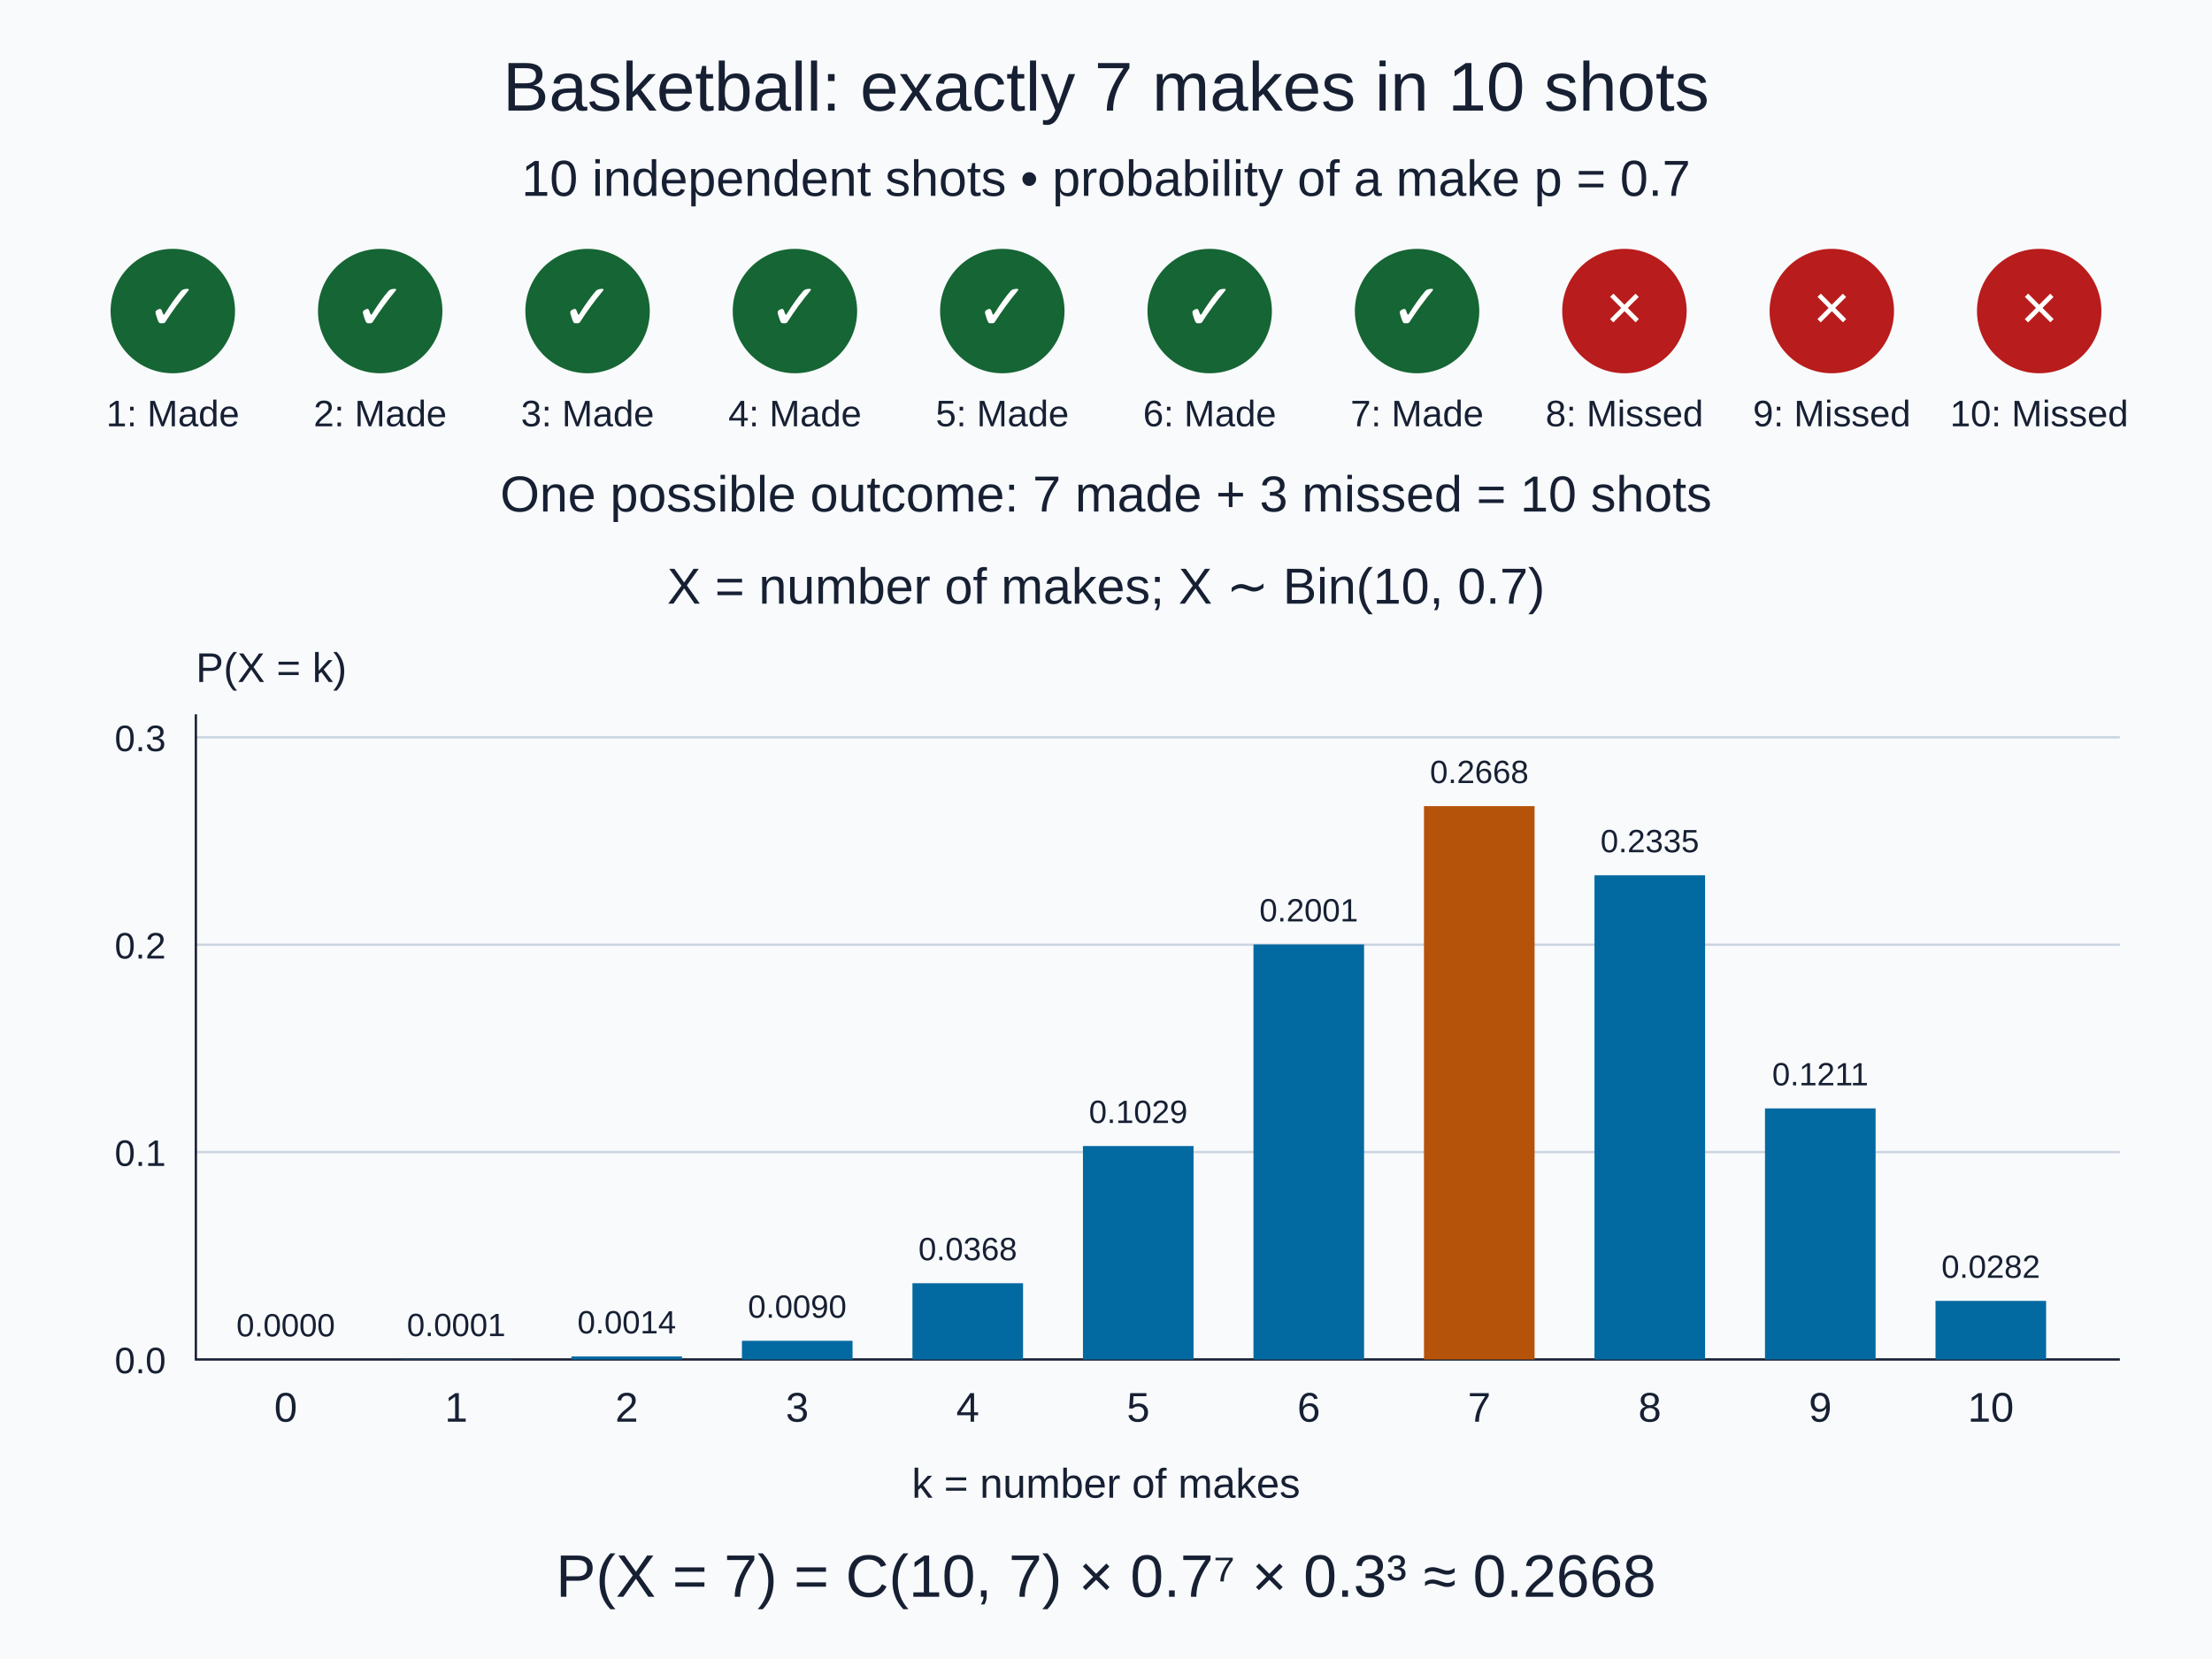
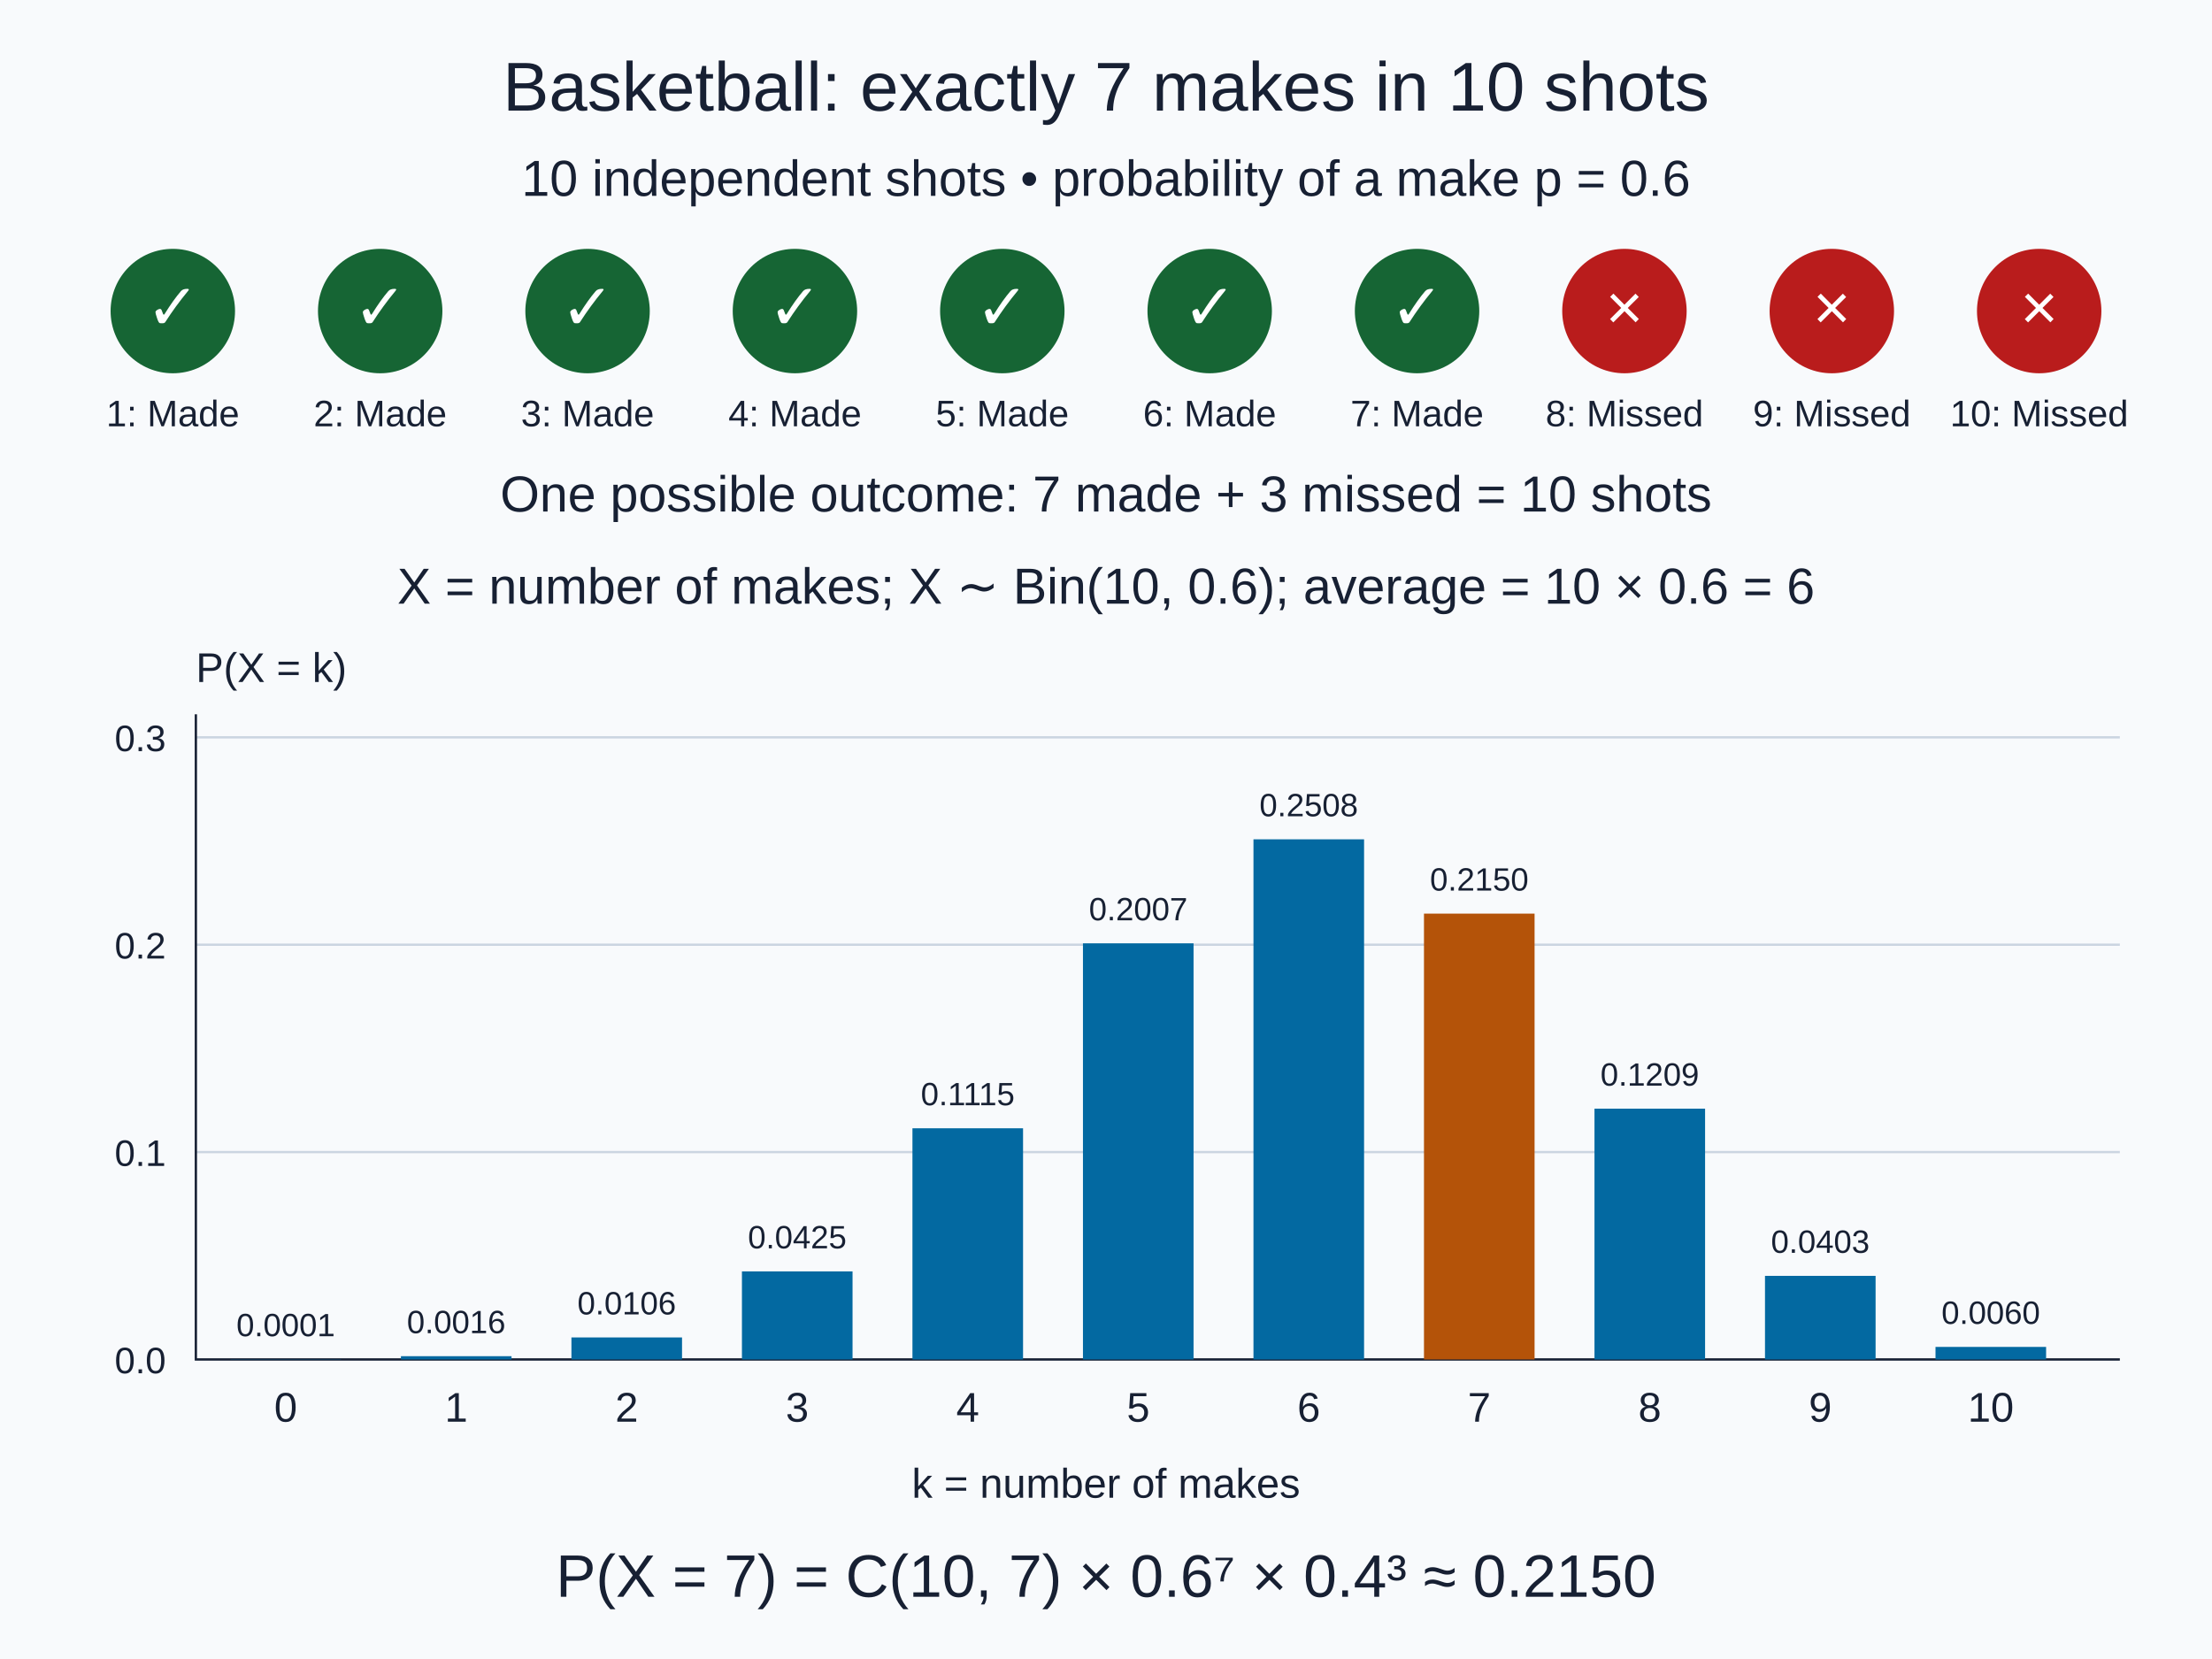
<svg xmlns="http://www.w3.org/2000/svg" width="960" height="720" viewBox="0 0 960 720" role="img" aria-labelledby="title desc">
  <rect width="960" height="720" fill="#f8fafc" />
  <g font-family="Arial, sans-serif" fill="#172033">
    <text x="480" y="48" font-size="30" text-anchor="middle">Basketball: exactly 7 makes in 10 shots</text>
-     <text x="480" y="85" font-size="22" text-anchor="middle">10 independent shots • probability of a make p = 0.7</text>
+     <text x="480" y="85" font-size="22" text-anchor="middle">10 independent shots • probability of a make p = 0.6</text>
    <g data-shot="1" data-result="Made">
      <circle cx="75" cy="135" r="27" fill="#166534" />
      <text x="75" y="143" font-size="28" text-anchor="middle" fill="white">✓</text>
      <text x="75" y="185" font-size="16" text-anchor="middle">1: Made</text>
    </g>
    <g data-shot="2" data-result="Made">
      <circle cx="165" cy="135" r="27" fill="#166534" />
      <text x="165" y="143" font-size="28" text-anchor="middle" fill="white">✓</text>
      <text x="165" y="185" font-size="16" text-anchor="middle">2: Made</text>
    </g>
    <g data-shot="3" data-result="Made">
      <circle cx="255" cy="135" r="27" fill="#166534" />
      <text x="255" y="143" font-size="28" text-anchor="middle" fill="white">✓</text>
      <text x="255" y="185" font-size="16" text-anchor="middle">3: Made</text>
    </g>
    <g data-shot="4" data-result="Made">
      <circle cx="345" cy="135" r="27" fill="#166534" />
      <text x="345" y="143" font-size="28" text-anchor="middle" fill="white">✓</text>
      <text x="345" y="185" font-size="16" text-anchor="middle">4: Made</text>
    </g>
    <g data-shot="5" data-result="Made">
      <circle cx="435" cy="135" r="27" fill="#166534" />
      <text x="435" y="143" font-size="28" text-anchor="middle" fill="white">✓</text>
      <text x="435" y="185" font-size="16" text-anchor="middle">5: Made</text>
    </g>
    <g data-shot="6" data-result="Made">
      <circle cx="525" cy="135" r="27" fill="#166534" />
      <text x="525" y="143" font-size="28" text-anchor="middle" fill="white">✓</text>
      <text x="525" y="185" font-size="16" text-anchor="middle">6: Made</text>
    </g>
    <g data-shot="7" data-result="Made">
      <circle cx="615" cy="135" r="27" fill="#166534" />
      <text x="615" y="143" font-size="28" text-anchor="middle" fill="white">✓</text>
      <text x="615" y="185" font-size="16" text-anchor="middle">7: Made</text>
    </g>
    <g data-shot="8" data-result="Missed">
      <circle cx="705" cy="135" r="27" fill="#b91c1c" />
      <text x="705" y="143" font-size="28" text-anchor="middle" fill="white">×</text>
      <text x="705" y="185" font-size="16" text-anchor="middle">8: Missed</text>
    </g>
    <g data-shot="9" data-result="Missed">
      <circle cx="795" cy="135" r="27" fill="#b91c1c" />
      <text x="795" y="143" font-size="28" text-anchor="middle" fill="white">×</text>
      <text x="795" y="185" font-size="16" text-anchor="middle">9: Missed</text>
    </g>
    <g data-shot="10" data-result="Missed">
      <circle cx="885" cy="135" r="27" fill="#b91c1c" />
      <text x="885" y="143" font-size="28" text-anchor="middle" fill="white">×</text>
      <text x="885" y="185" font-size="16" text-anchor="middle">10: Missed</text>
    </g>
    <text x="480" y="222" font-size="22" text-anchor="middle">One possible outcome: 7 made + 3 missed = 10 shots</text>
-     <text x="480" y="262" font-size="22" text-anchor="middle">X = number of makes; X ∼ Bin(10, 0.7)</text>
+     <text x="480" y="262" font-size="22" text-anchor="middle">X = number of makes; X ∼ Bin(10, 0.6); average = 10 × 0.6 = 6</text>
    <path d="M85 590H920" stroke="#cbd5e1" />
    <text x="72" y="596" font-size="16" text-anchor="end">0.0</text>
    <path d="M85 500H920" stroke="#cbd5e1" />
    <text x="72" y="506" font-size="16" text-anchor="end">0.1</text>
    <path d="M85 410H920" stroke="#cbd5e1" />
    <text x="72" y="416" font-size="16" text-anchor="end">0.2</text>
    <path d="M85 320H920" stroke="#cbd5e1" />
    <text x="72" y="326" font-size="16" text-anchor="end">0.3</text>
    <text x="85" y="296" font-size="18">P(X = k)</text>
    <path d="M85 310V590H920" stroke="#172033" fill="none" />
-     <rect data-k="0" data-probability="0.0000059048999999999975" x="100" y="589.995" width="48" height="0.005" fill="#0369a1" />
-     <text x="124" y="579.995" font-size="14" text-anchor="middle">0.0000</text>
+     <rect data-k="0" data-probability="0.00010485760000000006" x="100" y="589.906" width="48" height="0.094" fill="#0369a1" />
+     <text x="124" y="579.906" font-size="14" text-anchor="middle">0.0001</text>
    <text x="124" y="617" font-size="18" text-anchor="middle">0</text>
-     <rect data-k="1" data-probability="0.00013778099999999996" x="174" y="589.876" width="48" height="0.124" fill="#0369a1" />
-     <text x="198" y="579.876" font-size="14" text-anchor="middle">0.0001</text>
+     <rect data-k="1" data-probability="0.0015728640000000006" x="174" y="588.584" width="48" height="1.416" fill="#0369a1" />
+     <text x="198" y="578.584" font-size="14" text-anchor="middle">0.0016</text>
    <text x="198" y="617" font-size="18" text-anchor="middle">1</text>
-     <rect data-k="2" data-probability="0.0014467004999999993" x="248" y="588.698" width="48" height="1.302" fill="#0369a1" />
-     <text x="272" y="578.698" font-size="14" text-anchor="middle">0.0014</text>
+     <rect data-k="2" data-probability="0.010616832000000005" x="248" y="580.445" width="48" height="9.555" fill="#0369a1" />
+     <text x="272" y="570.445" font-size="14" text-anchor="middle">0.0106</text>
    <text x="272" y="617" font-size="18" text-anchor="middle">2</text>
-     <rect data-k="3" data-probability="0.009001691999999995" x="322" y="581.898" width="48" height="8.102" fill="#0369a1" />
-     <text x="346" y="571.898" font-size="14" text-anchor="middle">0.0090</text>
+     <rect data-k="3" data-probability="0.042467328000000006" x="322" y="551.779" width="48" height="38.221" fill="#0369a1" />
+     <text x="346" y="541.779" font-size="14" text-anchor="middle">0.0425</text>
    <text x="346" y="617" font-size="18" text-anchor="middle">3</text>
-     <rect data-k="4" data-probability="0.03675690899999998" x="396" y="556.919" width="48" height="33.081" fill="#0369a1" />
-     <text x="420" y="546.919" font-size="14" text-anchor="middle">0.0368</text>
+     <rect data-k="4" data-probability="0.11147673600000003" x="396" y="489.671" width="48" height="100.329" fill="#0369a1" />
+     <text x="420" y="479.671" font-size="14" text-anchor="middle">0.1115</text>
    <text x="420" y="617" font-size="18" text-anchor="middle">4</text>
-     <rect data-k="5" data-probability="0.10291934519999994" x="470" y="497.373" width="48" height="92.627" fill="#0369a1" />
-     <text x="494" y="487.373" font-size="14" text-anchor="middle">0.1029</text>
+     <rect data-k="5" data-probability="0.20065812480000003" x="470" y="409.408" width="48" height="180.592" fill="#0369a1" />
+     <text x="494" y="399.408" font-size="14" text-anchor="middle">0.2007</text>
    <text x="494" y="617" font-size="18" text-anchor="middle">5</text>
-     <rect data-k="6" data-probability="0.2001209489999999" x="544" y="409.891" width="48" height="180.109" fill="#0369a1" />
-     <text x="568" y="399.891" font-size="14" text-anchor="middle">0.2001</text>
+     <rect data-k="6" data-probability="0.25082265600000003" x="544" y="364.26" width="48" height="225.74" fill="#0369a1" />
+     <text x="568" y="354.26" font-size="14" text-anchor="middle">0.2508</text>
    <text x="568" y="617" font-size="18" text-anchor="middle">6</text>
-     <rect data-k="7" data-probability="0.2668279319999998" x="618" y="349.855" width="48" height="240.145" fill="#b45309" />
-     <text x="642" y="339.855" font-size="14" text-anchor="middle">0.2668</text>
+     <rect data-k="7" data-probability="0.21499084799999998" x="618" y="396.508" width="48" height="193.492" fill="#b45309" />
+     <text x="642" y="386.508" font-size="14" text-anchor="middle">0.2150</text>
    <text x="642" y="617" font-size="18" text-anchor="middle">7</text>
-     <rect data-k="8" data-probability="0.23347444049999988" x="692" y="379.873" width="48" height="210.127" fill="#0369a1" />
-     <text x="716" y="369.873" font-size="14" text-anchor="middle">0.2335</text>
+     <rect data-k="8" data-probability="0.12093235199999998" x="692" y="481.161" width="48" height="108.839" fill="#0369a1" />
+     <text x="716" y="471.161" font-size="14" text-anchor="middle">0.1209</text>
    <text x="716" y="617" font-size="18" text-anchor="middle">8</text>
-     <rect data-k="9" data-probability="0.12106082099999993" x="766" y="481.045" width="48" height="108.955" fill="#0369a1" />
-     <text x="790" y="471.045" font-size="14" text-anchor="middle">0.1211</text>
+     <rect data-k="9" data-probability="0.04031078399999999" x="766" y="553.72" width="48" height="36.28" fill="#0369a1" />
+     <text x="790" y="543.72" font-size="14" text-anchor="middle">0.0403</text>
    <text x="790" y="617" font-size="18" text-anchor="middle">9</text>
-     <rect data-k="10" data-probability="0.02824752489999998" x="840" y="564.577" width="48" height="25.423" fill="#0369a1" />
-     <text x="864" y="554.577" font-size="14" text-anchor="middle">0.0282</text>
+     <rect data-k="10" data-probability="0.006046617599999997" x="840" y="584.558" width="48" height="5.442" fill="#0369a1" />
+     <text x="864" y="574.558" font-size="14" text-anchor="middle">0.0060</text>
    <text x="864" y="617" font-size="18" text-anchor="middle">10</text>
    <text x="480" y="650" font-size="18" text-anchor="middle">k = number of makes</text>
-     <text x="480" y="693" font-size="26" text-anchor="middle">P(X = 7) = C(10, 7) × 0.7⁷ × 0.3³ ≈ 0.2668</text>
+     <text x="480" y="693" font-size="26" text-anchor="middle">P(X = 7) = C(10, 7) × 0.6⁷ × 0.4³ ≈ 0.2150</text>
  </g>
</svg>
